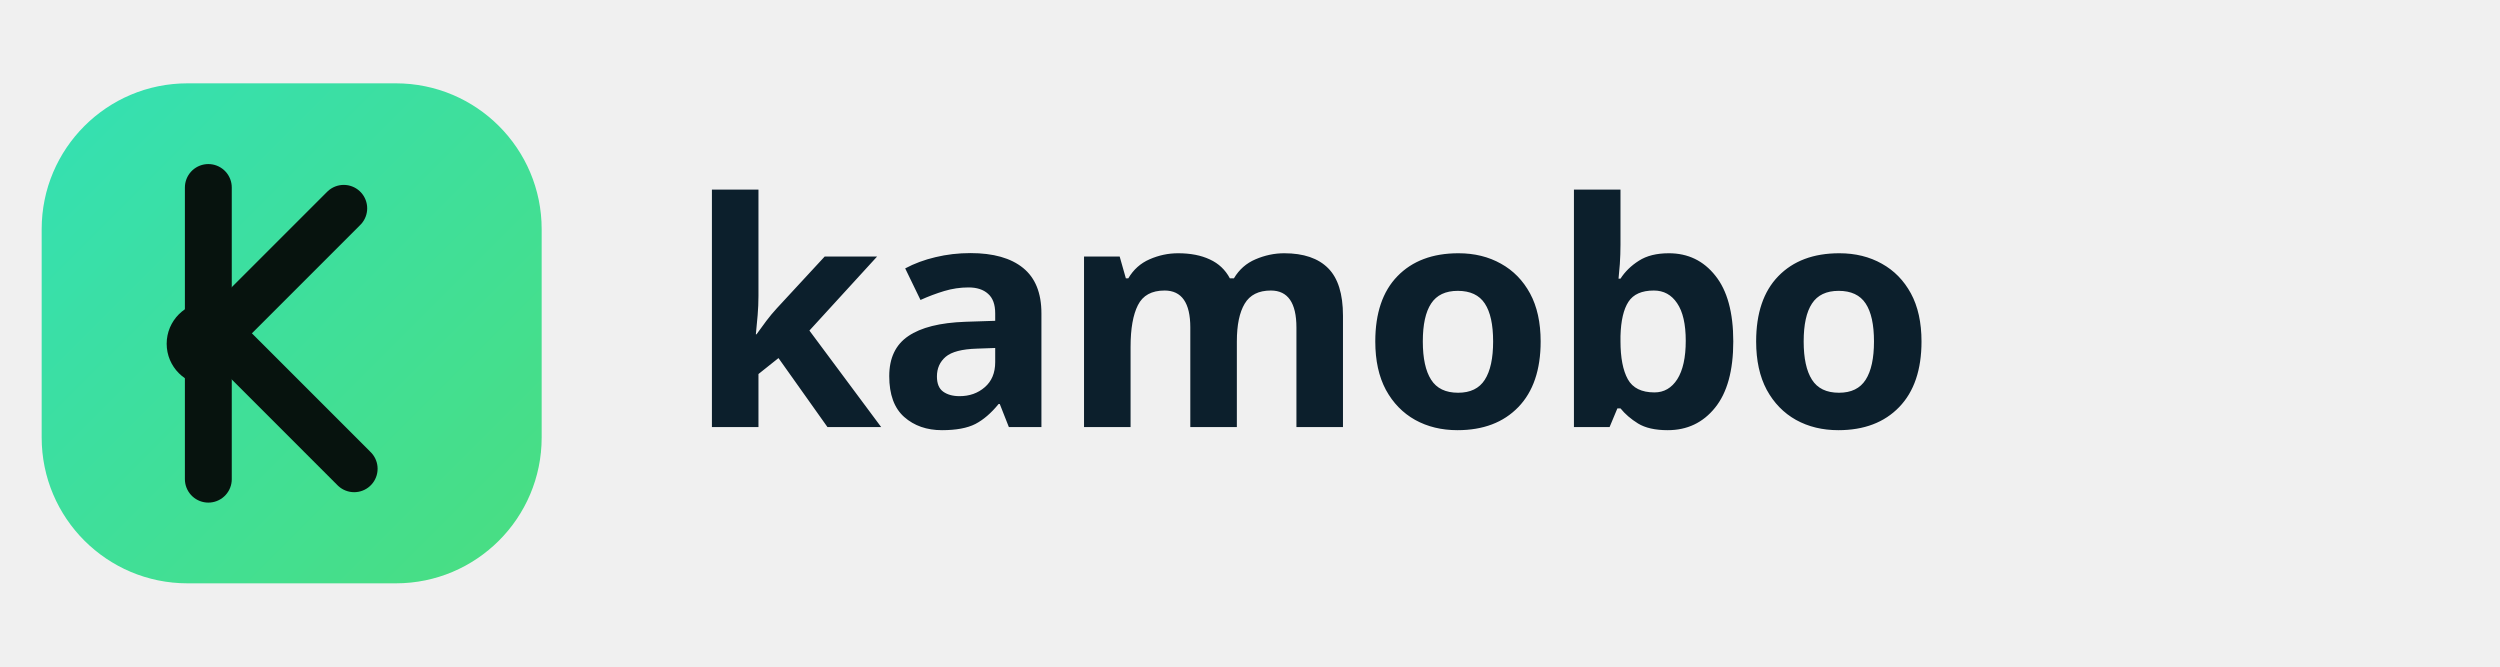
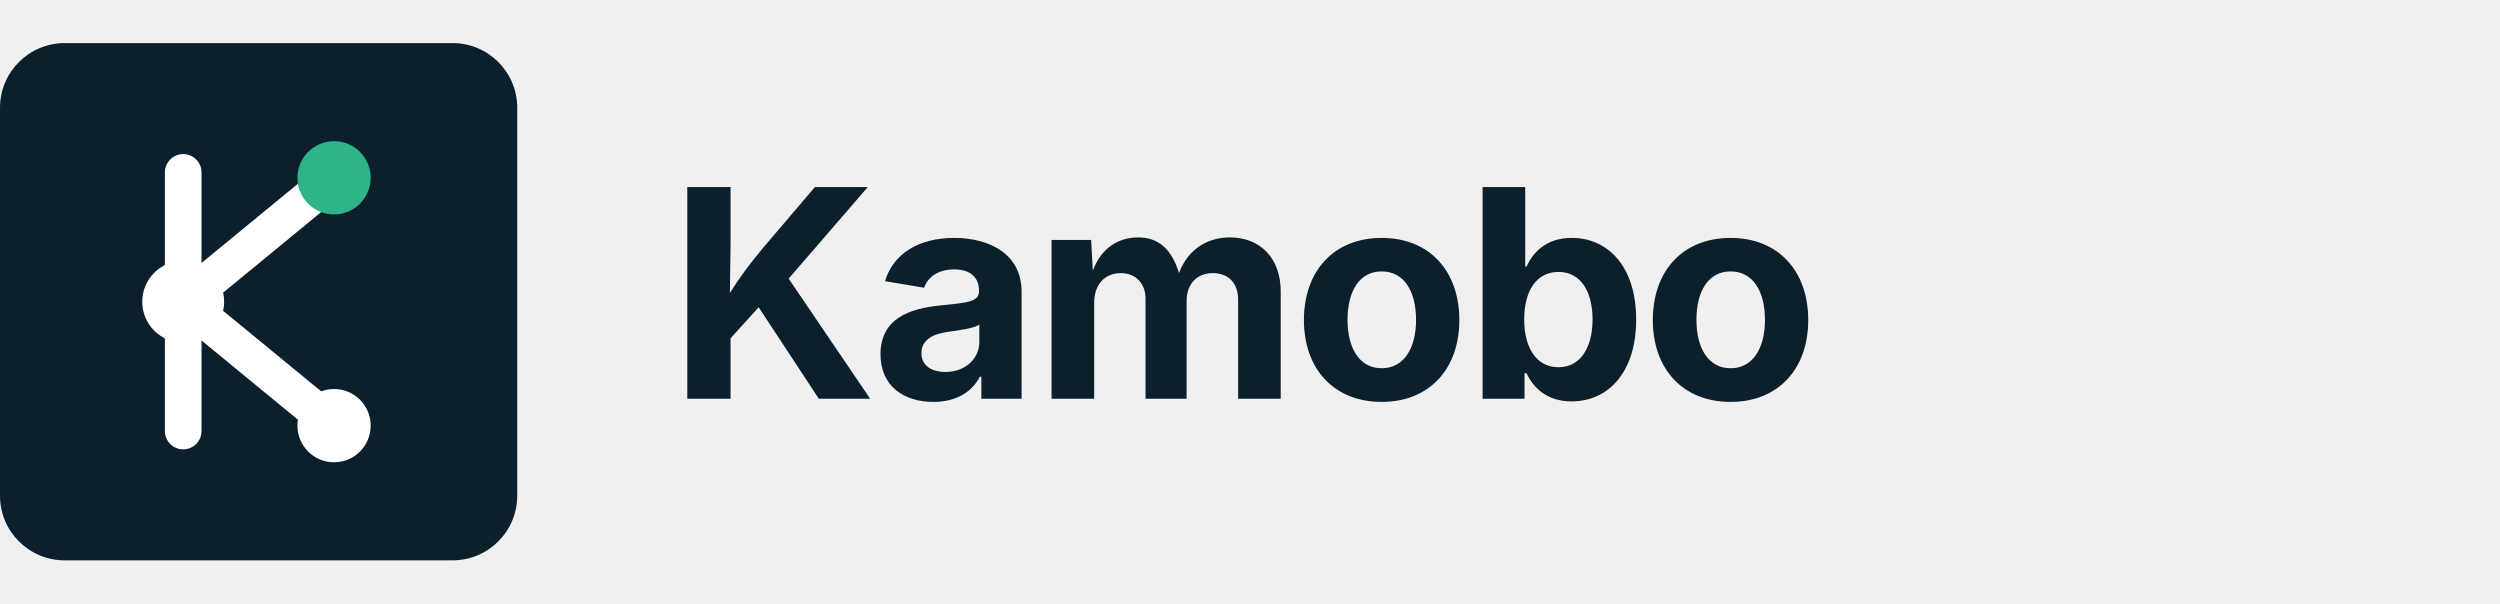
- <svg xmlns="http://www.w3.org/2000/svg" viewBox="0 0 240 64" role="img" aria-label="Kamobo">
-   <defs>
-     <linearGradient id="kg" x1="0" y1="0" x2="1" y2="1">
-       <stop offset="0" stop-color="#34E0B4" />
-       <stop offset="1" stop-color="#4ADE80" />
-     </linearGradient>
-   </defs>
-   <g>
-     <rect x="4" y="8" width="48" height="48" rx="14" fill="url(#kg)" />
-     <g stroke="#07130E" stroke-width="4.5" stroke-linecap="round" fill="none">
-       <line x1="20" y1="18" x2="20" y2="46" />
-       <path d="M20 33 L33 20" />
-       <path d="M20 31 L34 45" />
-     </g>
-     <circle cx="20" cy="33" r="4" fill="#07130E" />
+ <svg xmlns="http://www.w3.org/2000/svg" viewBox="0 0 232 56" role="img" aria-label="Kamobo">
+   <rect x="0" y="4" width="48" height="48" rx="6" fill="#0C1F2C" />
+   <g stroke="#FFFFFF" stroke-width="3.4" stroke-linecap="round" fill="none">
+     <line x1="17" y1="16" x2="17" y2="40" />
+     <path d="M17 28 L31 16.5" />
+     <path d="M17 28 L31 39.5" />
  </g>
-   <text x="66" y="41" font-family="'Space Grotesk','Segoe UI',system-ui,sans-serif" font-size="30" font-weight="600" letter-spacing="-0.5" fill="#0C1F2C">kamobo</text>
+   <circle cx="17" cy="28" r="3.8" fill="#FFFFFF" />
+   <circle cx="31" cy="16.5" r="3.4" fill="#2FB389" />
+   <circle cx="31" cy="39.5" r="3.4" fill="#FFFFFF" />
+   <text x="62" y="37" font-family="Inter,'Segoe UI',system-ui,sans-serif" font-size="27" font-weight="700" letter-spacing="-0.6" fill="#0C1F2C">Kamobo</text>
</svg>
